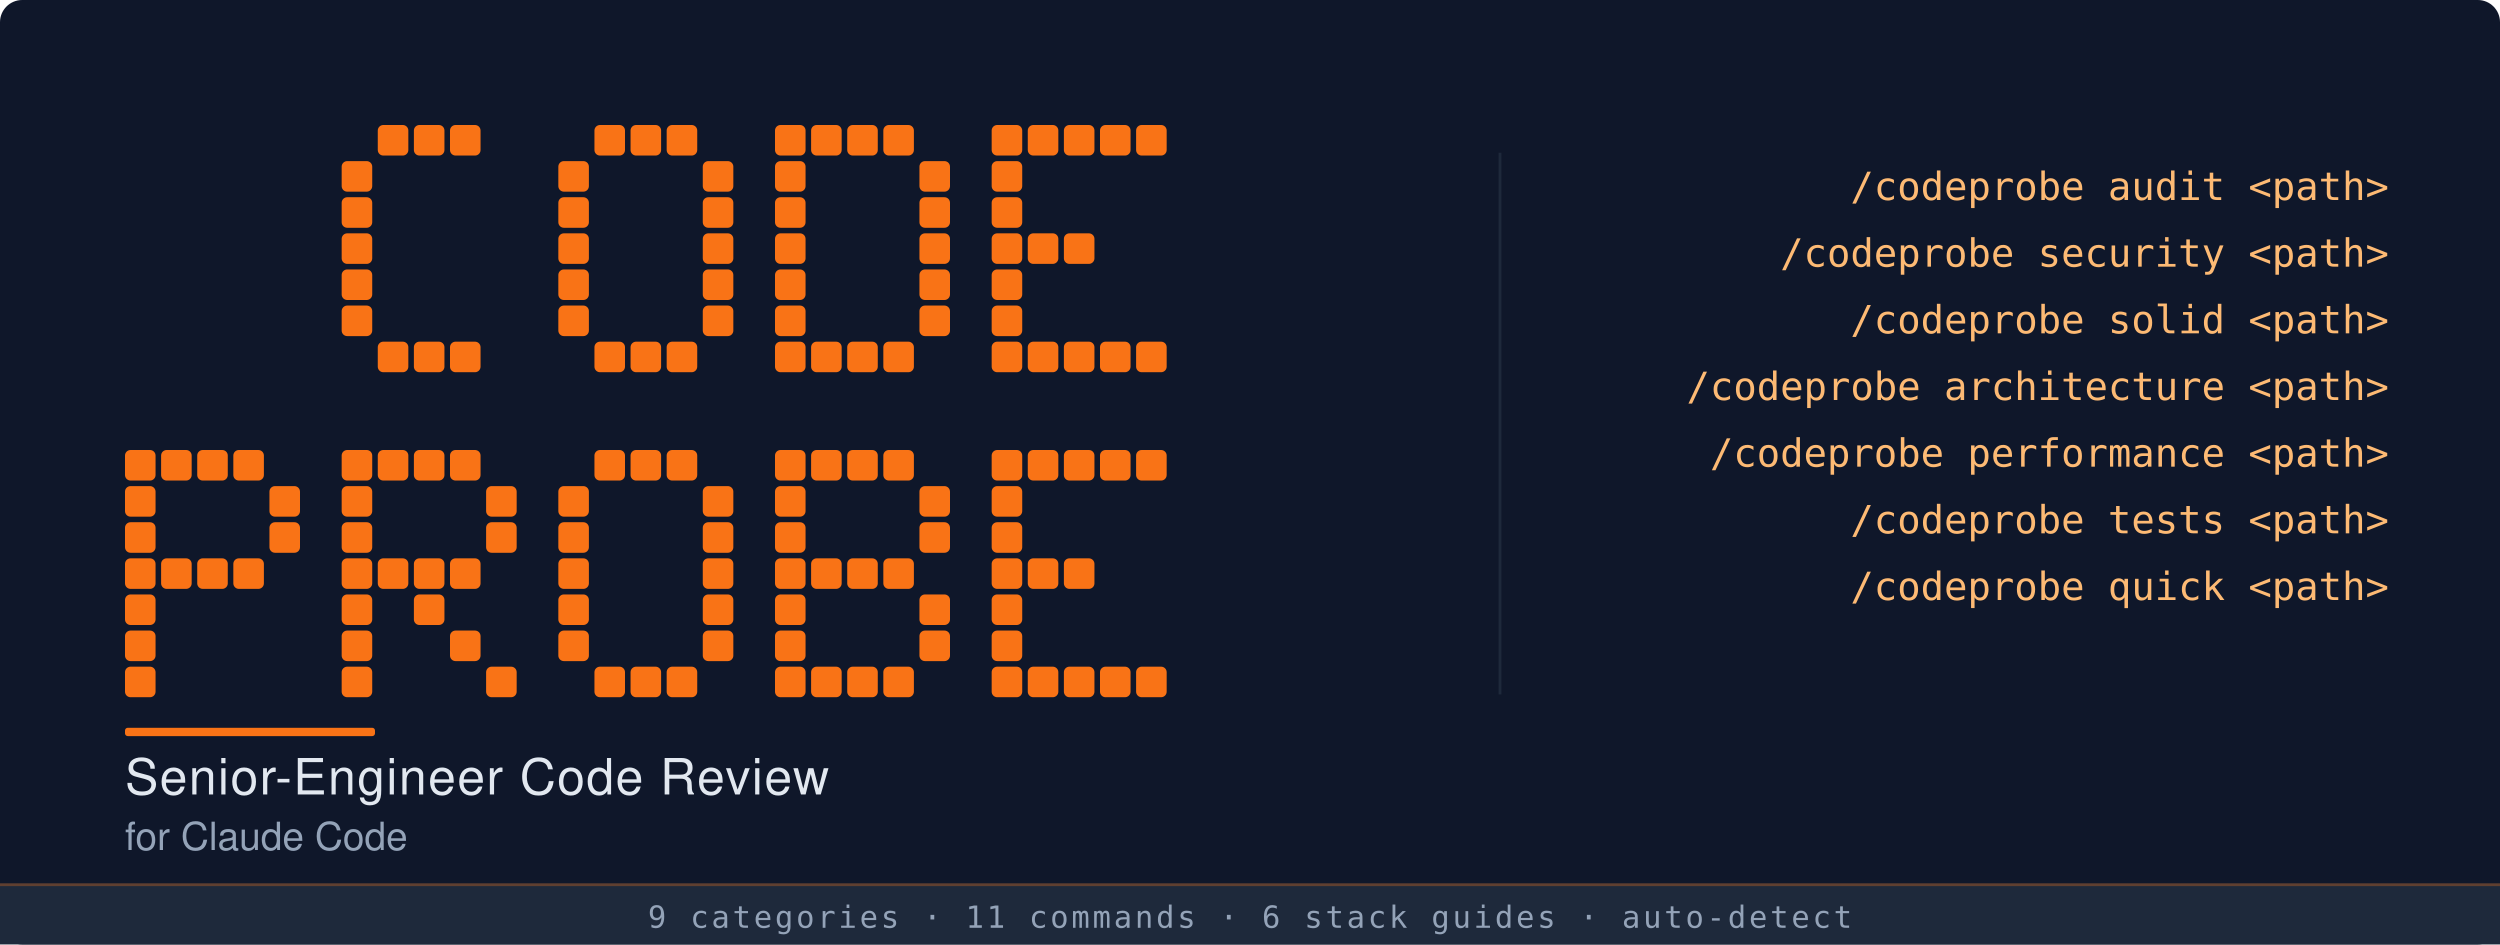
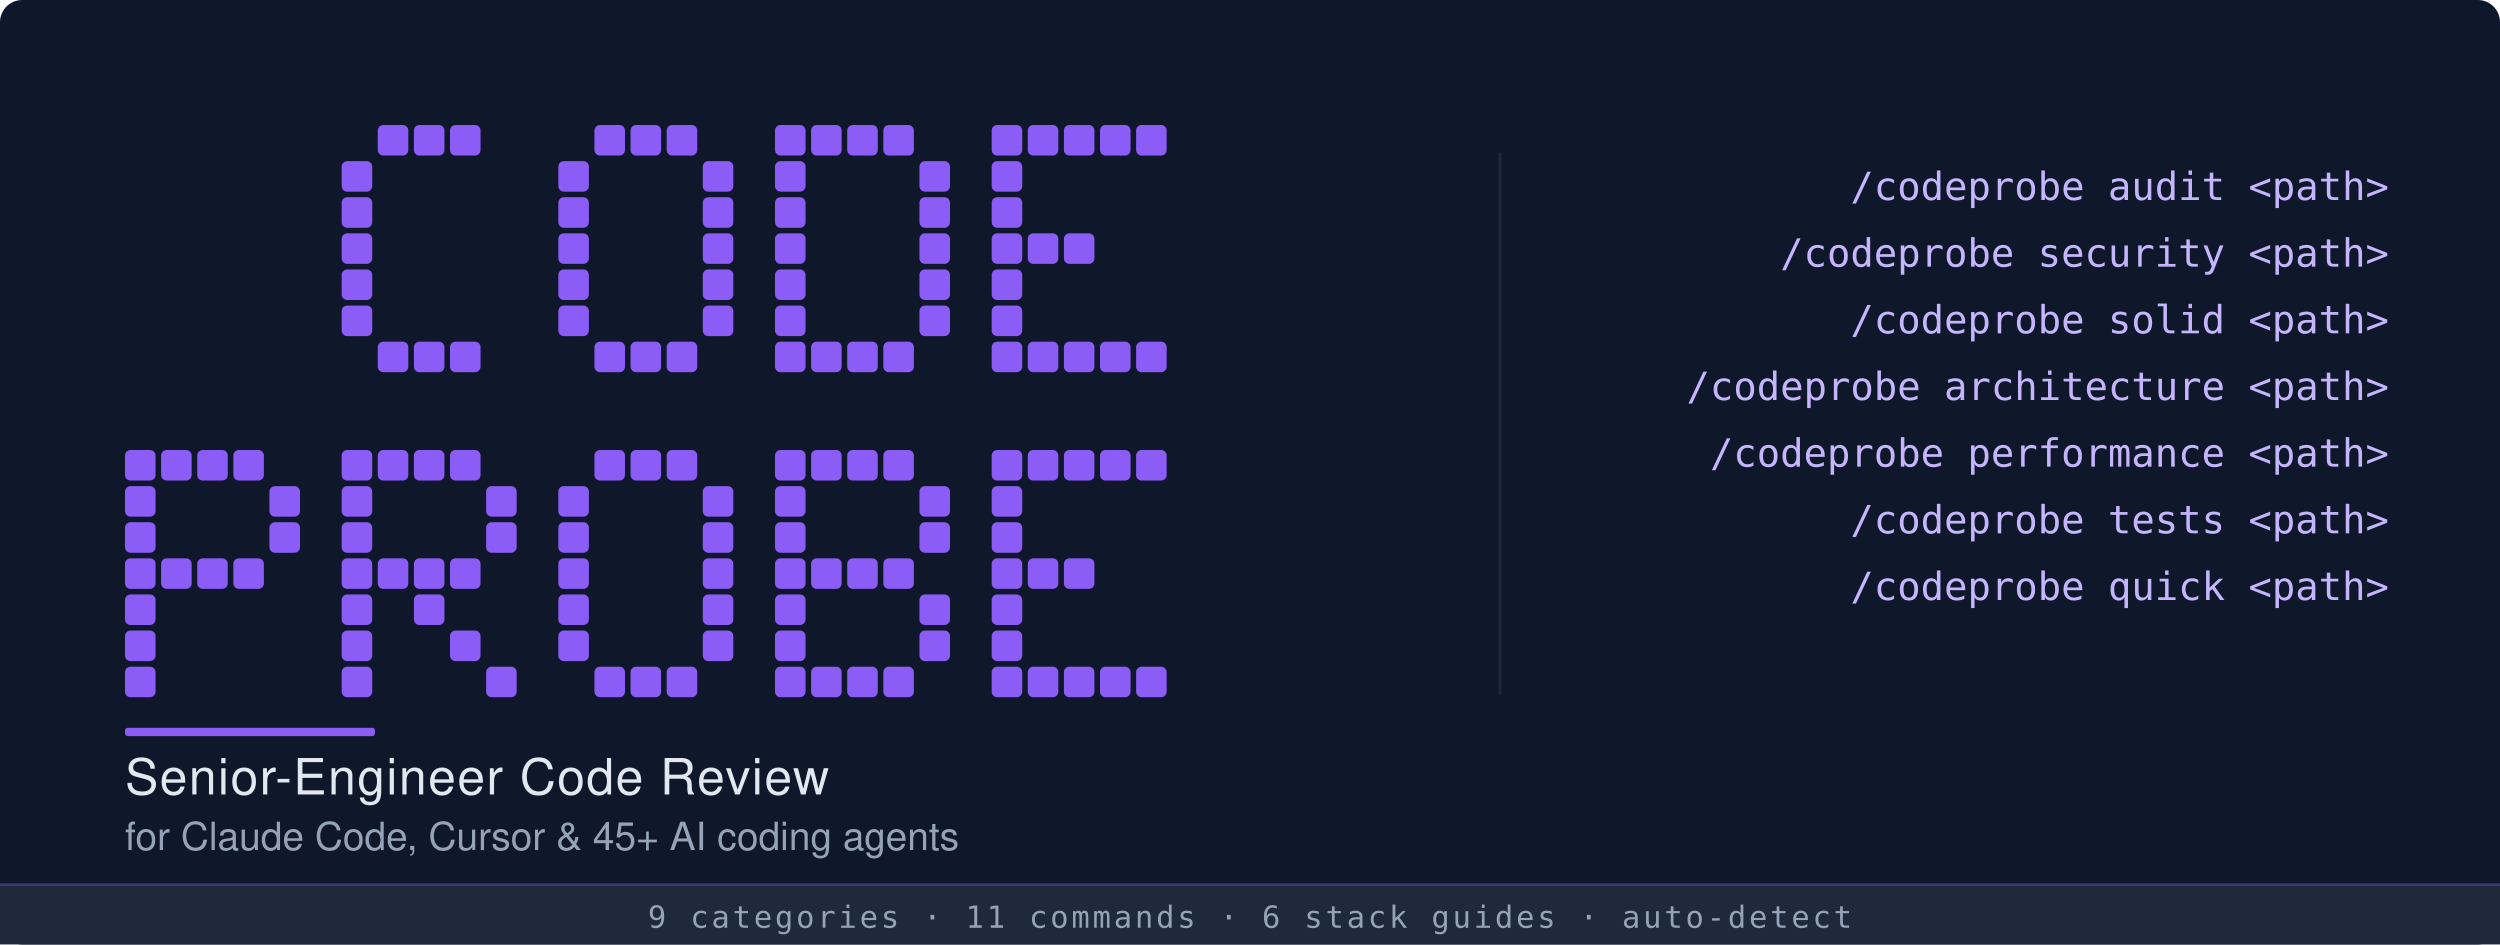
<svg xmlns="http://www.w3.org/2000/svg" viewBox="0 0 900 340" width="900" height="340">
  <rect width="900" height="340" rx="8" fill="#0f172a" />
-   <g fill="#f97316">
+   <g fill="#8b5cf6">
    <rect x="136" y="45" width="11" height="11" rx="2" />
    <rect x="149" y="45" width="11" height="11" rx="2" />
    <rect x="162" y="45" width="11" height="11" rx="2" />
    <rect x="123" y="58" width="11" height="11" rx="2" />
    <rect x="123" y="71" width="11" height="11" rx="2" />
    <rect x="123" y="84" width="11" height="11" rx="2" />
    <rect x="123" y="97" width="11" height="11" rx="2" />
    <rect x="123" y="110" width="11" height="11" rx="2" />
    <rect x="136" y="123" width="11" height="11" rx="2" />
    <rect x="149" y="123" width="11" height="11" rx="2" />
    <rect x="162" y="123" width="11" height="11" rx="2" />
    <rect x="214" y="45" width="11" height="11" rx="2" />
    <rect x="227" y="45" width="11" height="11" rx="2" />
    <rect x="240" y="45" width="11" height="11" rx="2" />
    <rect x="201" y="58" width="11" height="11" rx="2" />
    <rect x="253" y="58" width="11" height="11" rx="2" />
    <rect x="201" y="71" width="11" height="11" rx="2" />
    <rect x="253" y="71" width="11" height="11" rx="2" />
    <rect x="201" y="84" width="11" height="11" rx="2" />
    <rect x="253" y="84" width="11" height="11" rx="2" />
    <rect x="201" y="97" width="11" height="11" rx="2" />
    <rect x="253" y="97" width="11" height="11" rx="2" />
    <rect x="201" y="110" width="11" height="11" rx="2" />
    <rect x="253" y="110" width="11" height="11" rx="2" />
    <rect x="214" y="123" width="11" height="11" rx="2" />
    <rect x="227" y="123" width="11" height="11" rx="2" />
    <rect x="240" y="123" width="11" height="11" rx="2" />
    <rect x="279" y="45" width="11" height="11" rx="2" />
    <rect x="292" y="45" width="11" height="11" rx="2" />
    <rect x="305" y="45" width="11" height="11" rx="2" />
    <rect x="318" y="45" width="11" height="11" rx="2" />
    <rect x="279" y="58" width="11" height="11" rx="2" />
    <rect x="331" y="58" width="11" height="11" rx="2" />
    <rect x="279" y="71" width="11" height="11" rx="2" />
    <rect x="331" y="71" width="11" height="11" rx="2" />
    <rect x="279" y="84" width="11" height="11" rx="2" />
    <rect x="331" y="84" width="11" height="11" rx="2" />
    <rect x="279" y="97" width="11" height="11" rx="2" />
    <rect x="331" y="97" width="11" height="11" rx="2" />
    <rect x="279" y="110" width="11" height="11" rx="2" />
    <rect x="331" y="110" width="11" height="11" rx="2" />
    <rect x="279" y="123" width="11" height="11" rx="2" />
    <rect x="292" y="123" width="11" height="11" rx="2" />
    <rect x="305" y="123" width="11" height="11" rx="2" />
    <rect x="318" y="123" width="11" height="11" rx="2" />
    <rect x="357" y="45" width="11" height="11" rx="2" />
    <rect x="370" y="45" width="11" height="11" rx="2" />
    <rect x="383" y="45" width="11" height="11" rx="2" />
    <rect x="396" y="45" width="11" height="11" rx="2" />
    <rect x="409" y="45" width="11" height="11" rx="2" />
    <rect x="357" y="58" width="11" height="11" rx="2" />
    <rect x="357" y="71" width="11" height="11" rx="2" />
    <rect x="357" y="84" width="11" height="11" rx="2" />
    <rect x="370" y="84" width="11" height="11" rx="2" />
    <rect x="383" y="84" width="11" height="11" rx="2" />
    <rect x="357" y="97" width="11" height="11" rx="2" />
    <rect x="357" y="110" width="11" height="11" rx="2" />
    <rect x="357" y="123" width="11" height="11" rx="2" />
    <rect x="370" y="123" width="11" height="11" rx="2" />
    <rect x="383" y="123" width="11" height="11" rx="2" />
    <rect x="396" y="123" width="11" height="11" rx="2" />
    <rect x="409" y="123" width="11" height="11" rx="2" />
    <rect x="45" y="162" width="11" height="11" rx="2" />
    <rect x="58" y="162" width="11" height="11" rx="2" />
    <rect x="71" y="162" width="11" height="11" rx="2" />
    <rect x="84" y="162" width="11" height="11" rx="2" />
    <rect x="45" y="175" width="11" height="11" rx="2" />
    <rect x="97" y="175" width="11" height="11" rx="2" />
    <rect x="45" y="188" width="11" height="11" rx="2" />
    <rect x="97" y="188" width="11" height="11" rx="2" />
    <rect x="45" y="201" width="11" height="11" rx="2" />
    <rect x="58" y="201" width="11" height="11" rx="2" />
    <rect x="71" y="201" width="11" height="11" rx="2" />
    <rect x="84" y="201" width="11" height="11" rx="2" />
    <rect x="45" y="214" width="11" height="11" rx="2" />
    <rect x="45" y="227" width="11" height="11" rx="2" />
    <rect x="45" y="240" width="11" height="11" rx="2" />
    <rect x="123" y="162" width="11" height="11" rx="2" />
    <rect x="136" y="162" width="11" height="11" rx="2" />
    <rect x="149" y="162" width="11" height="11" rx="2" />
    <rect x="162" y="162" width="11" height="11" rx="2" />
    <rect x="123" y="175" width="11" height="11" rx="2" />
    <rect x="175" y="175" width="11" height="11" rx="2" />
    <rect x="123" y="188" width="11" height="11" rx="2" />
    <rect x="175" y="188" width="11" height="11" rx="2" />
    <rect x="123" y="201" width="11" height="11" rx="2" />
    <rect x="136" y="201" width="11" height="11" rx="2" />
    <rect x="149" y="201" width="11" height="11" rx="2" />
    <rect x="162" y="201" width="11" height="11" rx="2" />
    <rect x="123" y="214" width="11" height="11" rx="2" />
    <rect x="149" y="214" width="11" height="11" rx="2" />
    <rect x="123" y="227" width="11" height="11" rx="2" />
    <rect x="162" y="227" width="11" height="11" rx="2" />
    <rect x="123" y="240" width="11" height="11" rx="2" />
    <rect x="175" y="240" width="11" height="11" rx="2" />
    <rect x="214" y="162" width="11" height="11" rx="2" />
    <rect x="227" y="162" width="11" height="11" rx="2" />
    <rect x="240" y="162" width="11" height="11" rx="2" />
    <rect x="201" y="175" width="11" height="11" rx="2" />
    <rect x="253" y="175" width="11" height="11" rx="2" />
    <rect x="201" y="188" width="11" height="11" rx="2" />
    <rect x="253" y="188" width="11" height="11" rx="2" />
    <rect x="201" y="201" width="11" height="11" rx="2" />
    <rect x="253" y="201" width="11" height="11" rx="2" />
    <rect x="201" y="214" width="11" height="11" rx="2" />
    <rect x="253" y="214" width="11" height="11" rx="2" />
    <rect x="201" y="227" width="11" height="11" rx="2" />
    <rect x="253" y="227" width="11" height="11" rx="2" />
    <rect x="214" y="240" width="11" height="11" rx="2" />
    <rect x="227" y="240" width="11" height="11" rx="2" />
    <rect x="240" y="240" width="11" height="11" rx="2" />
    <rect x="279" y="162" width="11" height="11" rx="2" />
    <rect x="292" y="162" width="11" height="11" rx="2" />
    <rect x="305" y="162" width="11" height="11" rx="2" />
    <rect x="318" y="162" width="11" height="11" rx="2" />
    <rect x="279" y="175" width="11" height="11" rx="2" />
    <rect x="331" y="175" width="11" height="11" rx="2" />
    <rect x="279" y="188" width="11" height="11" rx="2" />
    <rect x="331" y="188" width="11" height="11" rx="2" />
    <rect x="279" y="201" width="11" height="11" rx="2" />
    <rect x="292" y="201" width="11" height="11" rx="2" />
    <rect x="305" y="201" width="11" height="11" rx="2" />
    <rect x="318" y="201" width="11" height="11" rx="2" />
    <rect x="279" y="214" width="11" height="11" rx="2" />
    <rect x="331" y="214" width="11" height="11" rx="2" />
    <rect x="279" y="227" width="11" height="11" rx="2" />
    <rect x="331" y="227" width="11" height="11" rx="2" />
    <rect x="279" y="240" width="11" height="11" rx="2" />
    <rect x="292" y="240" width="11" height="11" rx="2" />
    <rect x="305" y="240" width="11" height="11" rx="2" />
    <rect x="318" y="240" width="11" height="11" rx="2" />
    <rect x="357" y="162" width="11" height="11" rx="2" />
    <rect x="370" y="162" width="11" height="11" rx="2" />
    <rect x="383" y="162" width="11" height="11" rx="2" />
    <rect x="396" y="162" width="11" height="11" rx="2" />
    <rect x="409" y="162" width="11" height="11" rx="2" />
    <rect x="357" y="175" width="11" height="11" rx="2" />
    <rect x="357" y="188" width="11" height="11" rx="2" />
    <rect x="357" y="201" width="11" height="11" rx="2" />
    <rect x="370" y="201" width="11" height="11" rx="2" />
    <rect x="383" y="201" width="11" height="11" rx="2" />
    <rect x="357" y="214" width="11" height="11" rx="2" />
    <rect x="357" y="227" width="11" height="11" rx="2" />
    <rect x="357" y="240" width="11" height="11" rx="2" />
    <rect x="370" y="240" width="11" height="11" rx="2" />
    <rect x="383" y="240" width="11" height="11" rx="2" />
    <rect x="396" y="240" width="11" height="11" rx="2" />
    <rect x="409" y="240" width="11" height="11" rx="2" />
  </g>
-   <rect x="45" y="262" width="90" height="3" rx="1" fill="#f97316" />
+   <rect x="45" y="262" width="90" height="3" rx="1" fill="#8b5cf6" />
  <text x="45" y="286" font-family="'SF Pro Display', 'Segoe UI', Helvetica, Arial, sans-serif" font-size="18" font-weight="300" fill="#e2e8f0" letter-spacing="0.5">Senior-Engineer Code Review</text>
-   <text x="45" y="306" font-family="'SF Pro Display', 'Segoe UI', Helvetica, Arial, sans-serif" font-size="14" font-weight="300" fill="#94a3b8">for Claude Code</text>
+   <text x="45" y="306" font-family="'SF Pro Display', 'Segoe UI', Helvetica, Arial, sans-serif" font-size="14" font-weight="300" fill="#94a3b8">for Claude Code, Cursor &amp; 45+ AI coding agents</text>
  <line x1="540" y1="55" x2="540" y2="250" stroke="#1e293b" stroke-width="1" />
-   <g font-family="'SF Mono', 'Fira Code', 'Cascadia Code', Menlo, monospace" font-size="14" fill="#fdba74" text-anchor="end">
+   <g font-family="'SF Mono', 'Fira Code', 'Cascadia Code', Menlo, monospace" font-size="14" fill="#c4b5fd" text-anchor="end">
    <text x="860" y="72">/codeprobe audit &lt;path&gt;</text>
    <text x="860" y="96">/codeprobe security &lt;path&gt;</text>
    <text x="860" y="120">/codeprobe solid &lt;path&gt;</text>
    <text x="860" y="144">/codeprobe architecture &lt;path&gt;</text>
    <text x="860" y="168">/codeprobe performance &lt;path&gt;</text>
    <text x="860" y="192">/codeprobe tests &lt;path&gt;</text>
    <text x="860" y="216">/codeprobe quick &lt;path&gt;</text>
  </g>
  <rect x="0" y="318" width="900" height="22" rx="0" fill="#1e293b" />
-   <rect x="0" y="318" width="900" height="1" fill="#f97316" opacity="0.3" />
+   <rect x="0" y="318" width="900" height="1" fill="#8b5cf6" opacity="0.3" />
  <text x="450" y="334" font-family="'SF Mono', 'Fira Code', Menlo, monospace" font-size="11" fill="#94a3b8" text-anchor="middle" letter-spacing="1">
    9 categories  ·  11 commands  ·  6 stack guides  ·  auto-detect
  </text>
</svg>
